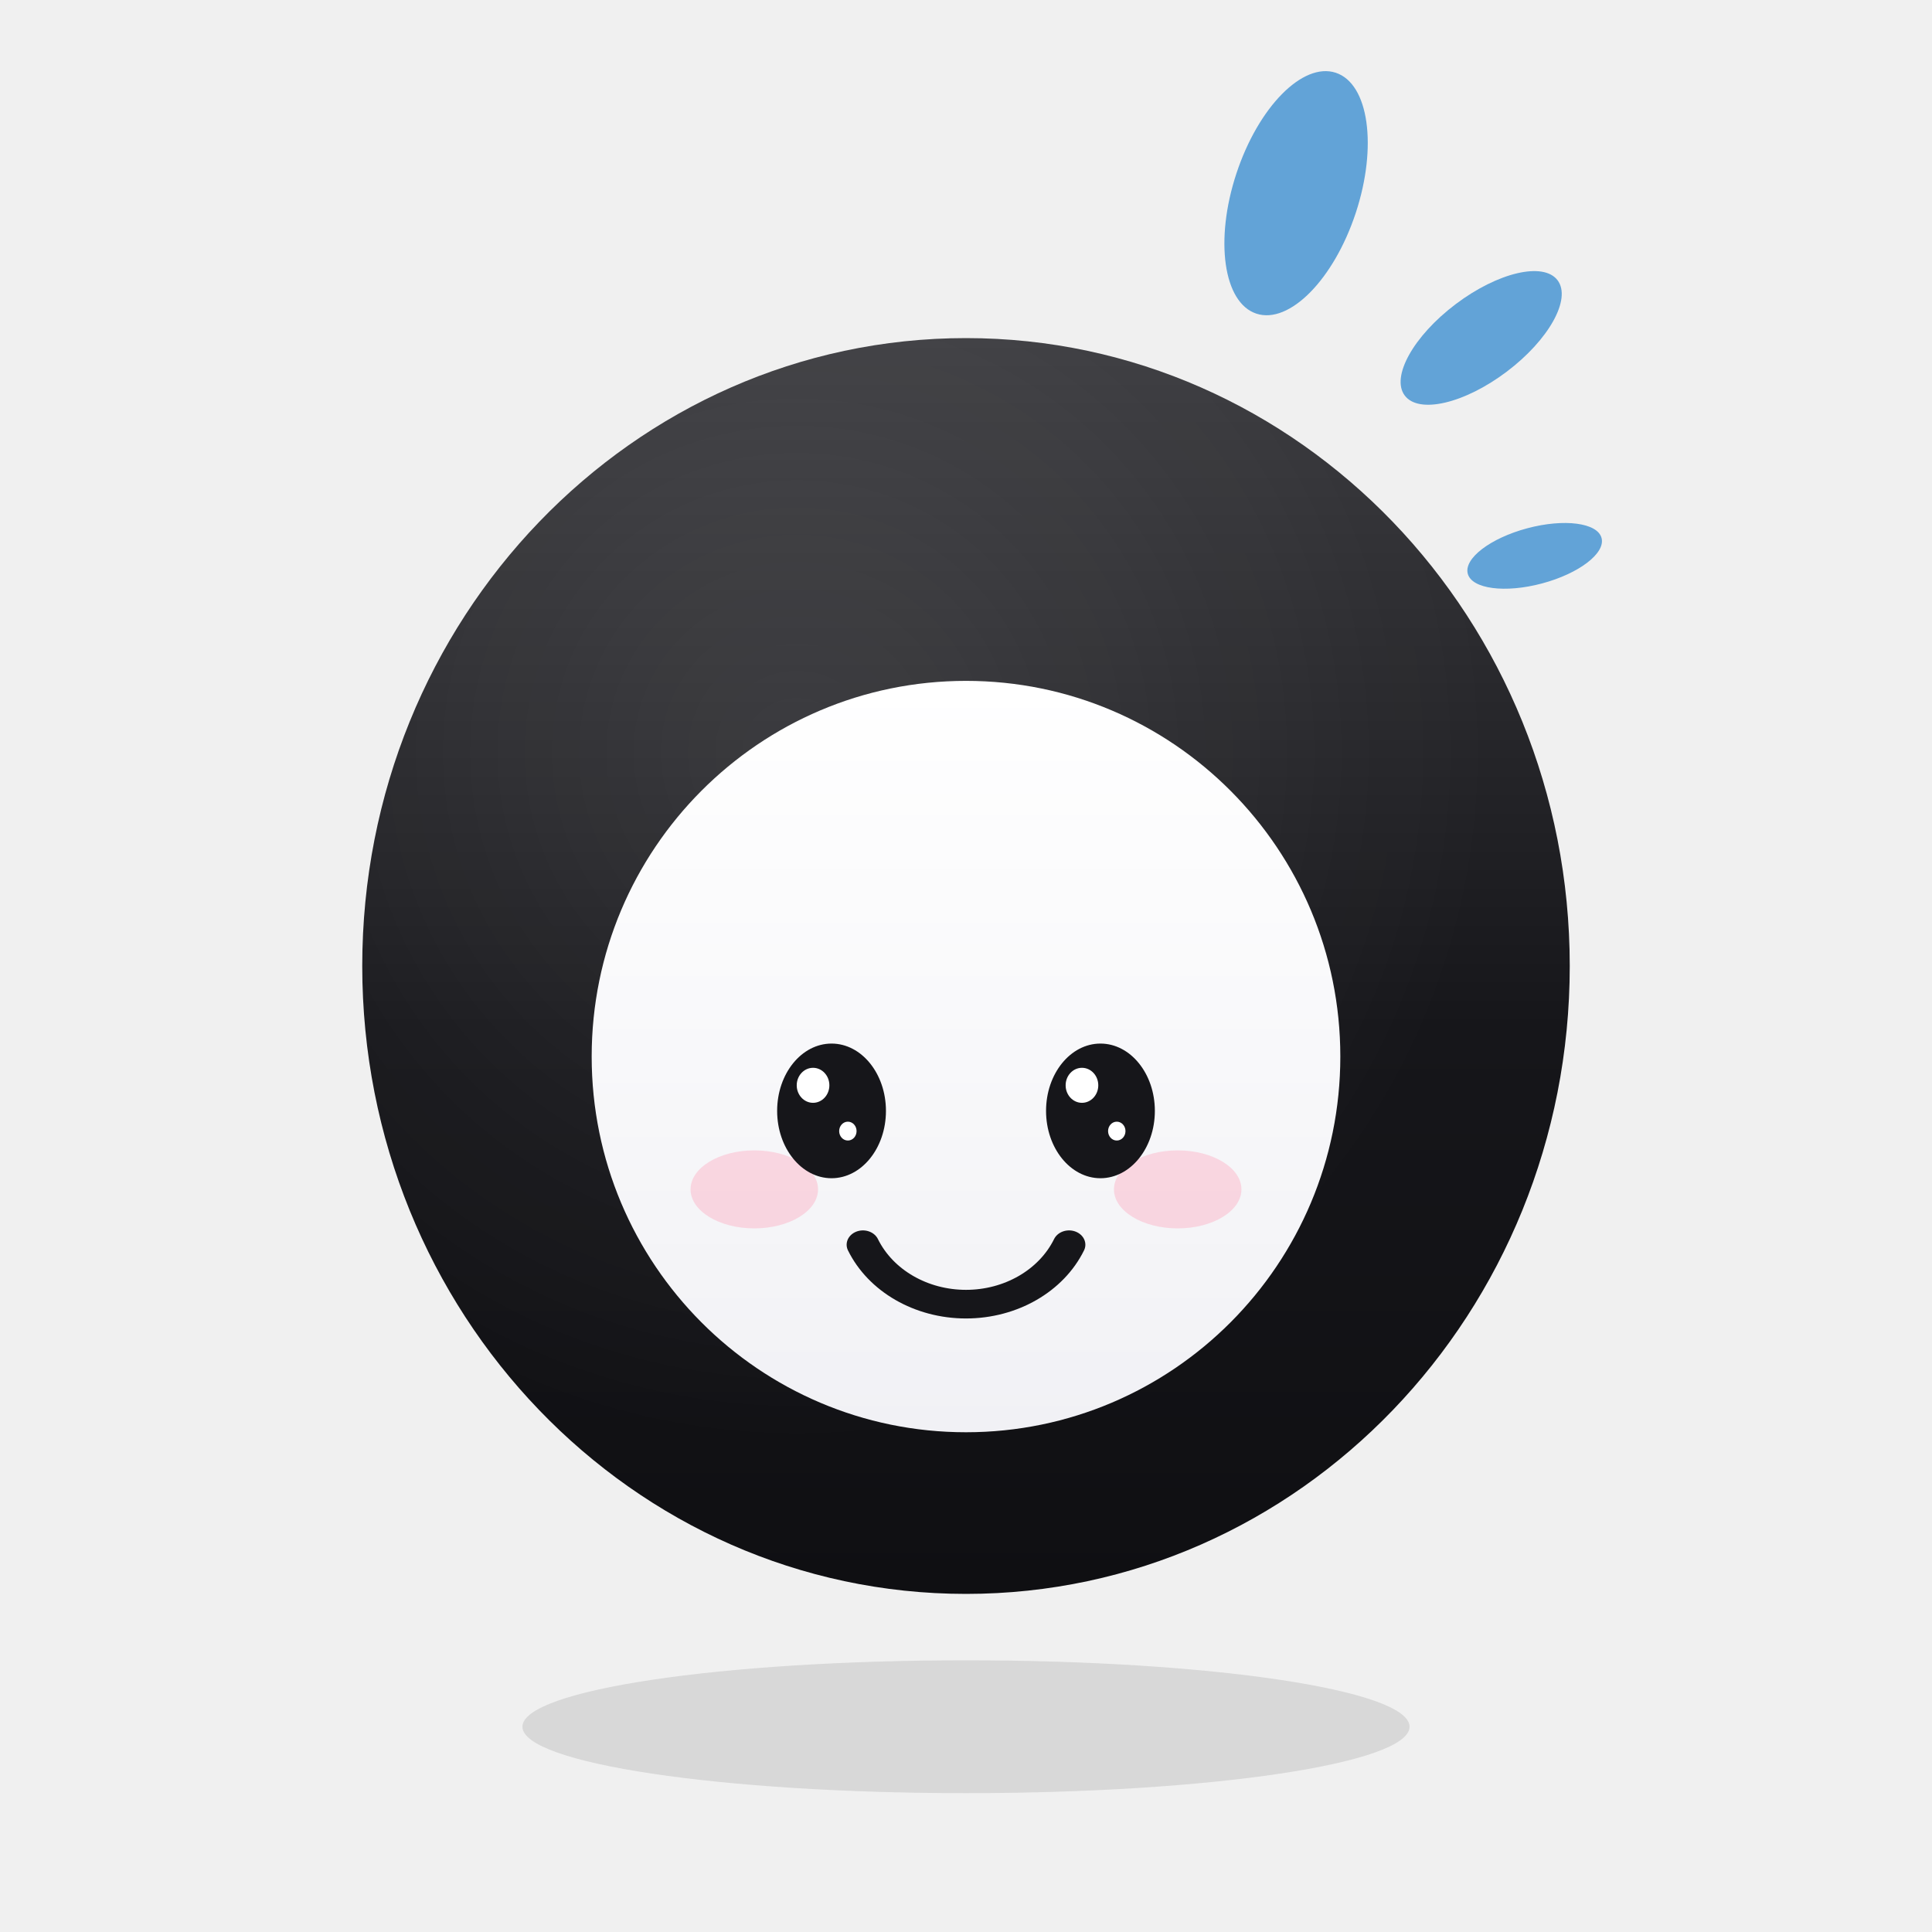
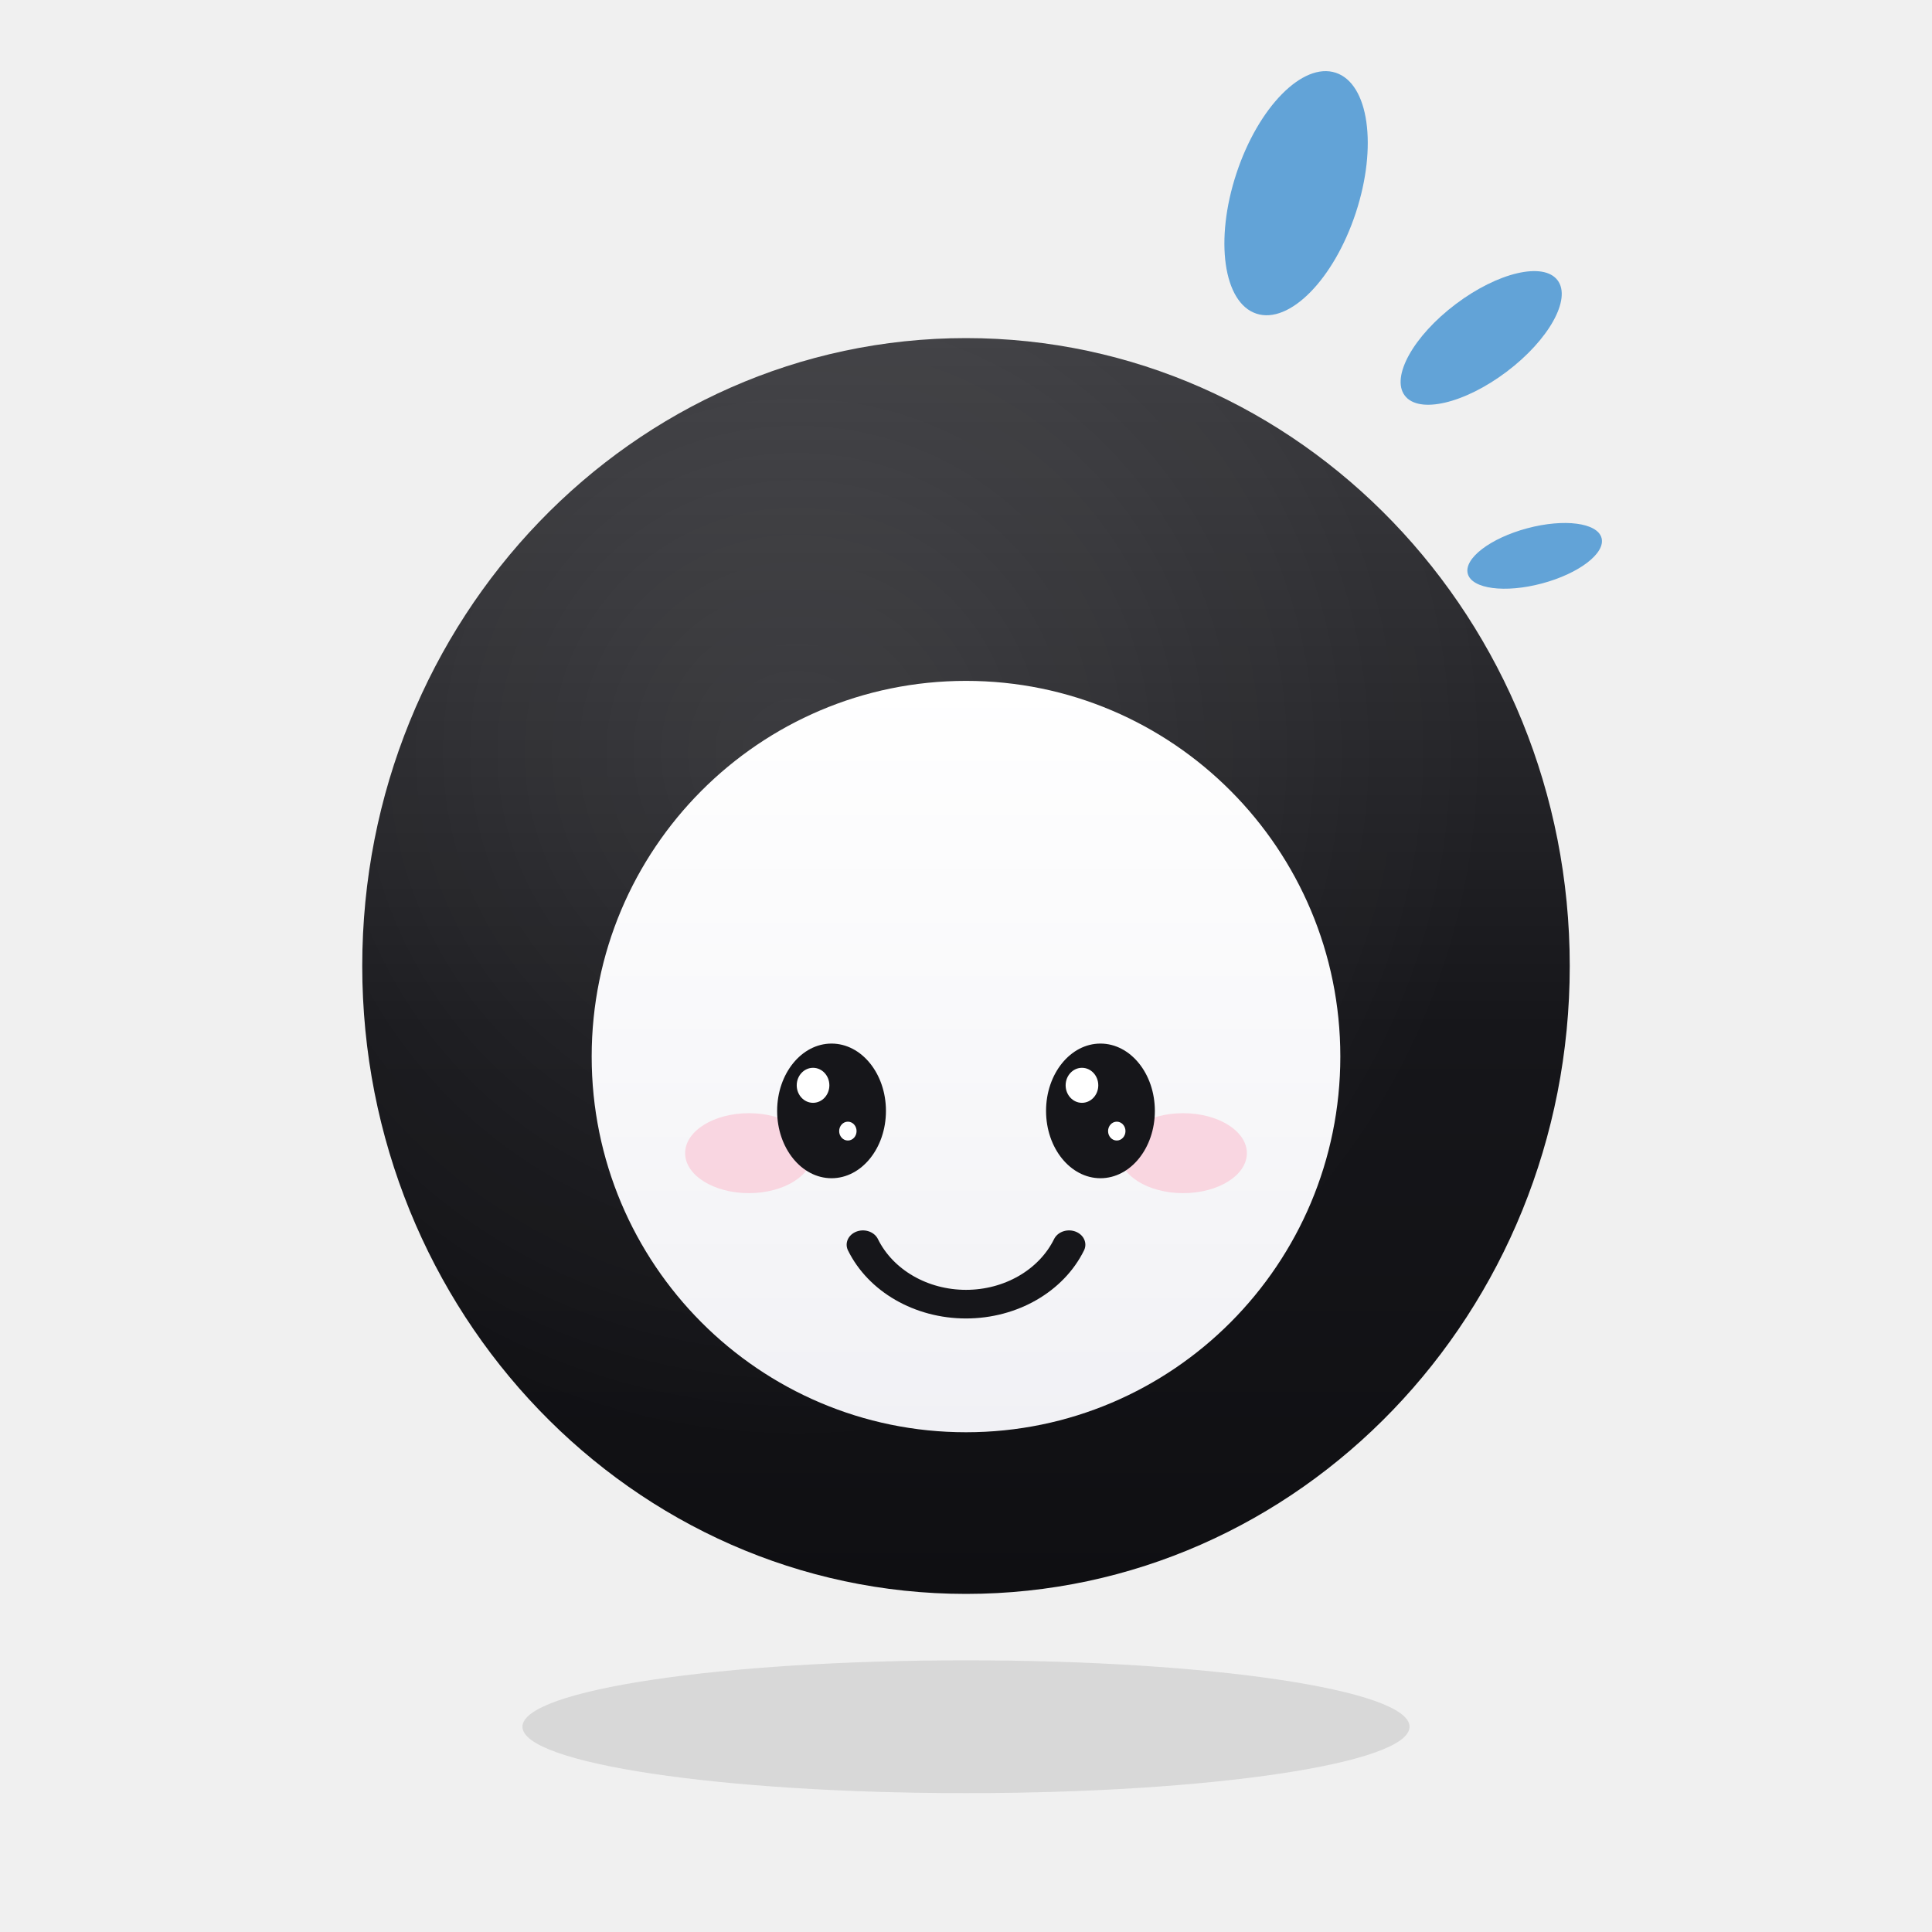
<svg xmlns="http://www.w3.org/2000/svg" width="320" height="320" viewBox="0 0 320 320">
  <defs>
    <linearGradient id="bg0" gradientUnits="userSpaceOnUse" x1="0" y1="-104" x2="0" y2="104">
      <stop offset="0" stop-color="#3b3b3f" />
      <stop offset="0.55" stop-color="#16161A" />
      <stop offset="1" stop-color="#0f0f12" />
    </linearGradient>
    <radialGradient id="bg1" gradientUnits="userSpaceOnUse" cx="-28" cy="-35.36" r="115" fx="-28" fy="-35.36">
      <stop offset="0" stop-color="#FFFFFF" />
      <stop offset="1" stop-color="rgba(255,255,255,0)" />
    </radialGradient>
    <linearGradient id="bg2" gradientUnits="userSpaceOnUse" x1="0" y1="-47.226" x2="0" y2="77.226">
      <stop offset="0" stop-color="#FFFFFF" />
      <stop offset="1" stop-color="#F1F1F5" />
    </linearGradient>
    <clipPath id="bc1">
      <path d="M62 15C62 49.367 34.242 77.226 0 77.226C-34.242 77.226 -62 49.367 -62 15C-62 -19.367 -34.242 -47.226 0 -47.226C34.242 -47.226 62 -19.367 62 15" transform="matrix(1 0 0 1 160 160)" />
    </clipPath>
  </defs>
  <path d="M73.467 126C73.467 132.075 40.575 137 0 137C-40.575 137 -73.467 132.075 -73.467 126C-73.467 119.925 -40.575 115 0 115C40.575 115 73.467 119.925 73.467 126" fill="rgba(22,22,26,0.13)" fill-opacity="0.857" transform="matrix(1 0 0 1 160 160)" />
  <path d="M100 0C100 57.438 55.228 104 0 104C-55.228 104 -100 57.438 -100 0C-100 -57.438 -55.228 -104 0 -104C55.228 -104 100 -57.438 100 0" fill="url(#bg0)" transform="matrix(1 0 0 1 160 160)" />
  <path d="M100 0C100 57.438 55.228 104 0 104C-55.228 104 -100 57.438 -100 0C-100 -57.438 -55.228 -104 0 -104C55.228 -104 100 -57.438 100 0" fill="url(#bg1)" fill-opacity="0.1" transform="matrix(1 0 0 1 160 160)" />
  <path d="M62 15C62 49.367 34.242 77.226 0 77.226C-34.242 77.226 -62 49.367 -62 15C-62 -19.367 -34.242 -47.226 0 -47.226C34.242 -47.226 62 -19.367 62 15" fill="url(#bg2)" transform="matrix(1 0 0 1 160 160)" />
-   <path d="M11.5 0C11.5 3.866 6.351 7 0 7C-6.351 7 -11.5 3.866 -11.5 0C-11.5 -3.866 -6.351 -7 0 -7C6.351 -7 11.5 -3.866 11.5 0" fill="rgba(255,138,168,0.42)" fill-opacity="0.7" transform="matrix(0.918 0 0 0.923 124.936 197)" />
-   <path d="M11.5 0C11.5 3.866 6.351 7 0 7C-6.351 7 -11.5 3.866 -11.5 0C-11.5 -3.866 -6.351 -7 0 -7C6.351 -7 11.5 -3.866 11.5 0" fill="rgba(255,138,168,0.42)" fill-opacity="0.7" transform="matrix(0.918 0 0 0.923 195.064 197)" />
+   <path d="M11.5 0C11.5 3.866 6.351 7 0 7C-6.351 7 -11.5 3.866 -11.5 0C-11.5 -3.866 -6.351 -7 0 -7C6.351 -7 11.5 -3.866 11.5 0" fill="rgba(255,138,168,0.42)" fill-opacity="0.7" transform="matrix(0.918 0 0 0.946 124.036 191)" />
+   <path d="M11.5 0C11.5 3.866 6.351 7 0 7C-6.351 7 -11.5 3.866 -11.5 0C-11.5 -3.866 -6.351 -7 0 -7C6.351 -7 11.5 -3.866 11.5 0" fill="rgba(255,138,168,0.42)" fill-opacity="0.7" transform="matrix(0.918 0 0 0.946 195.964 191)" />
  <g clip-path="url(#bc1)">
    <path d="M9.28 0C9.28 6.362 5.125 11.52 0 11.52C-5.125 11.52 -9.28 6.362 -9.28 0C-9.28 -6.362 -5.125 -11.52 0 -11.52C5.125 -11.52 9.28 -6.362 9.28 0" fill="#16161A" transform="matrix(0.971 0 0 0.968 137.73 184)" />
    <path d="M-0.371 -4.378C-0.371 -2.723 -1.618 -1.382 -3.155 -1.382C-4.693 -1.382 -5.939 -2.723 -5.939 -4.378C-5.939 -6.032 -4.693 -7.373 -3.155 -7.373C-1.618 -7.373 -0.371 -6.032 -0.371 -4.378" fill="#FFFFFF" transform="matrix(0.971 0 0 0.968 137.73 184)" />
    <path d="M4.269 3.456C4.269 4.347 3.604 5.069 2.784 5.069C1.964 5.069 1.299 4.347 1.299 3.456C1.299 2.565 1.964 1.843 2.784 1.843C3.604 1.843 4.269 2.565 4.269 3.456" fill="#FFFFFF" transform="matrix(0.971 0 0 0.968 137.73 184)" />
    <path d="M9.28 0C9.28 6.362 5.125 11.52 0 11.52C-5.125 11.52 -9.28 6.362 -9.28 0C-9.28 -6.362 -5.125 -11.52 0 -11.52C5.125 -11.52 9.28 -6.362 9.28 0" fill="#16161A" transform="matrix(0.971 0 0 0.968 182.27 184)" />
    <path d="M-0.371 -4.378C-0.371 -2.723 -1.618 -1.382 -3.155 -1.382C-4.693 -1.382 -5.939 -2.723 -5.939 -4.378C-5.939 -6.032 -4.693 -7.373 -3.155 -7.373C-1.618 -7.373 -0.371 -6.032 -0.371 -4.378" fill="#FFFFFF" transform="matrix(0.971 0 0 0.968 182.27 184)" />
    <path d="M4.269 3.456C4.269 4.347 3.604 5.069 2.784 5.069C1.964 5.069 1.299 4.347 1.299 3.456C1.299 2.565 1.964 1.843 2.784 1.843C3.604 1.843 4.269 2.565 4.269 3.456" fill="#FFFFFF" transform="matrix(0.971 0 0 0.968 182.27 184)" />
    <path d="M17.07 0.187C14.125 6.994 7.417 11.4 0 11.4C-7.417 11.4 -14.125 6.994 -17.07 0.187" fill="none" stroke="#16161A" stroke-width="5.4" stroke-linecap="round" stroke-linejoin="round" transform="matrix(1 0 0 0.878 160 206)" />
  </g>
  <path d="M10.407 0C10.407 11.598 5.748 21 0 21C-5.748 21 -10.407 11.598 -10.407 0C-10.407 -11.598 -5.748 -21 0 -21C5.748 -21 10.407 -11.598 10.407 0" fill="#1478C9" fill-opacity="0.644" transform="matrix(0.95 0.313 -0.313 0.95 214.672 32)" />
  <path d="M7.013 0C7.013 8.759 3.873 15.859 0 15.859C-3.873 15.859 -7.013 8.759 -7.013 0C-7.013 -8.759 -3.873 -15.859 0 -15.859C3.873 -15.859 7.013 -8.759 7.013 0" fill="#1478C9" fill-opacity="0.644" transform="matrix(0.602 0.798 -0.798 0.602 245.33 55.971)" />
  <path d="M4.73 0C4.73 6.334 2.612 11.469 0 11.469C-2.612 11.469 -4.73 6.334 -4.73 0C-4.73 -6.334 -2.612 -11.469 0 -11.469C2.612 -11.469 4.73 -6.334 4.73 0" fill="#1478C9" fill-opacity="0.644" transform="matrix(0.258 0.966 -0.966 0.258 254.188 92.067)" />
</svg>
